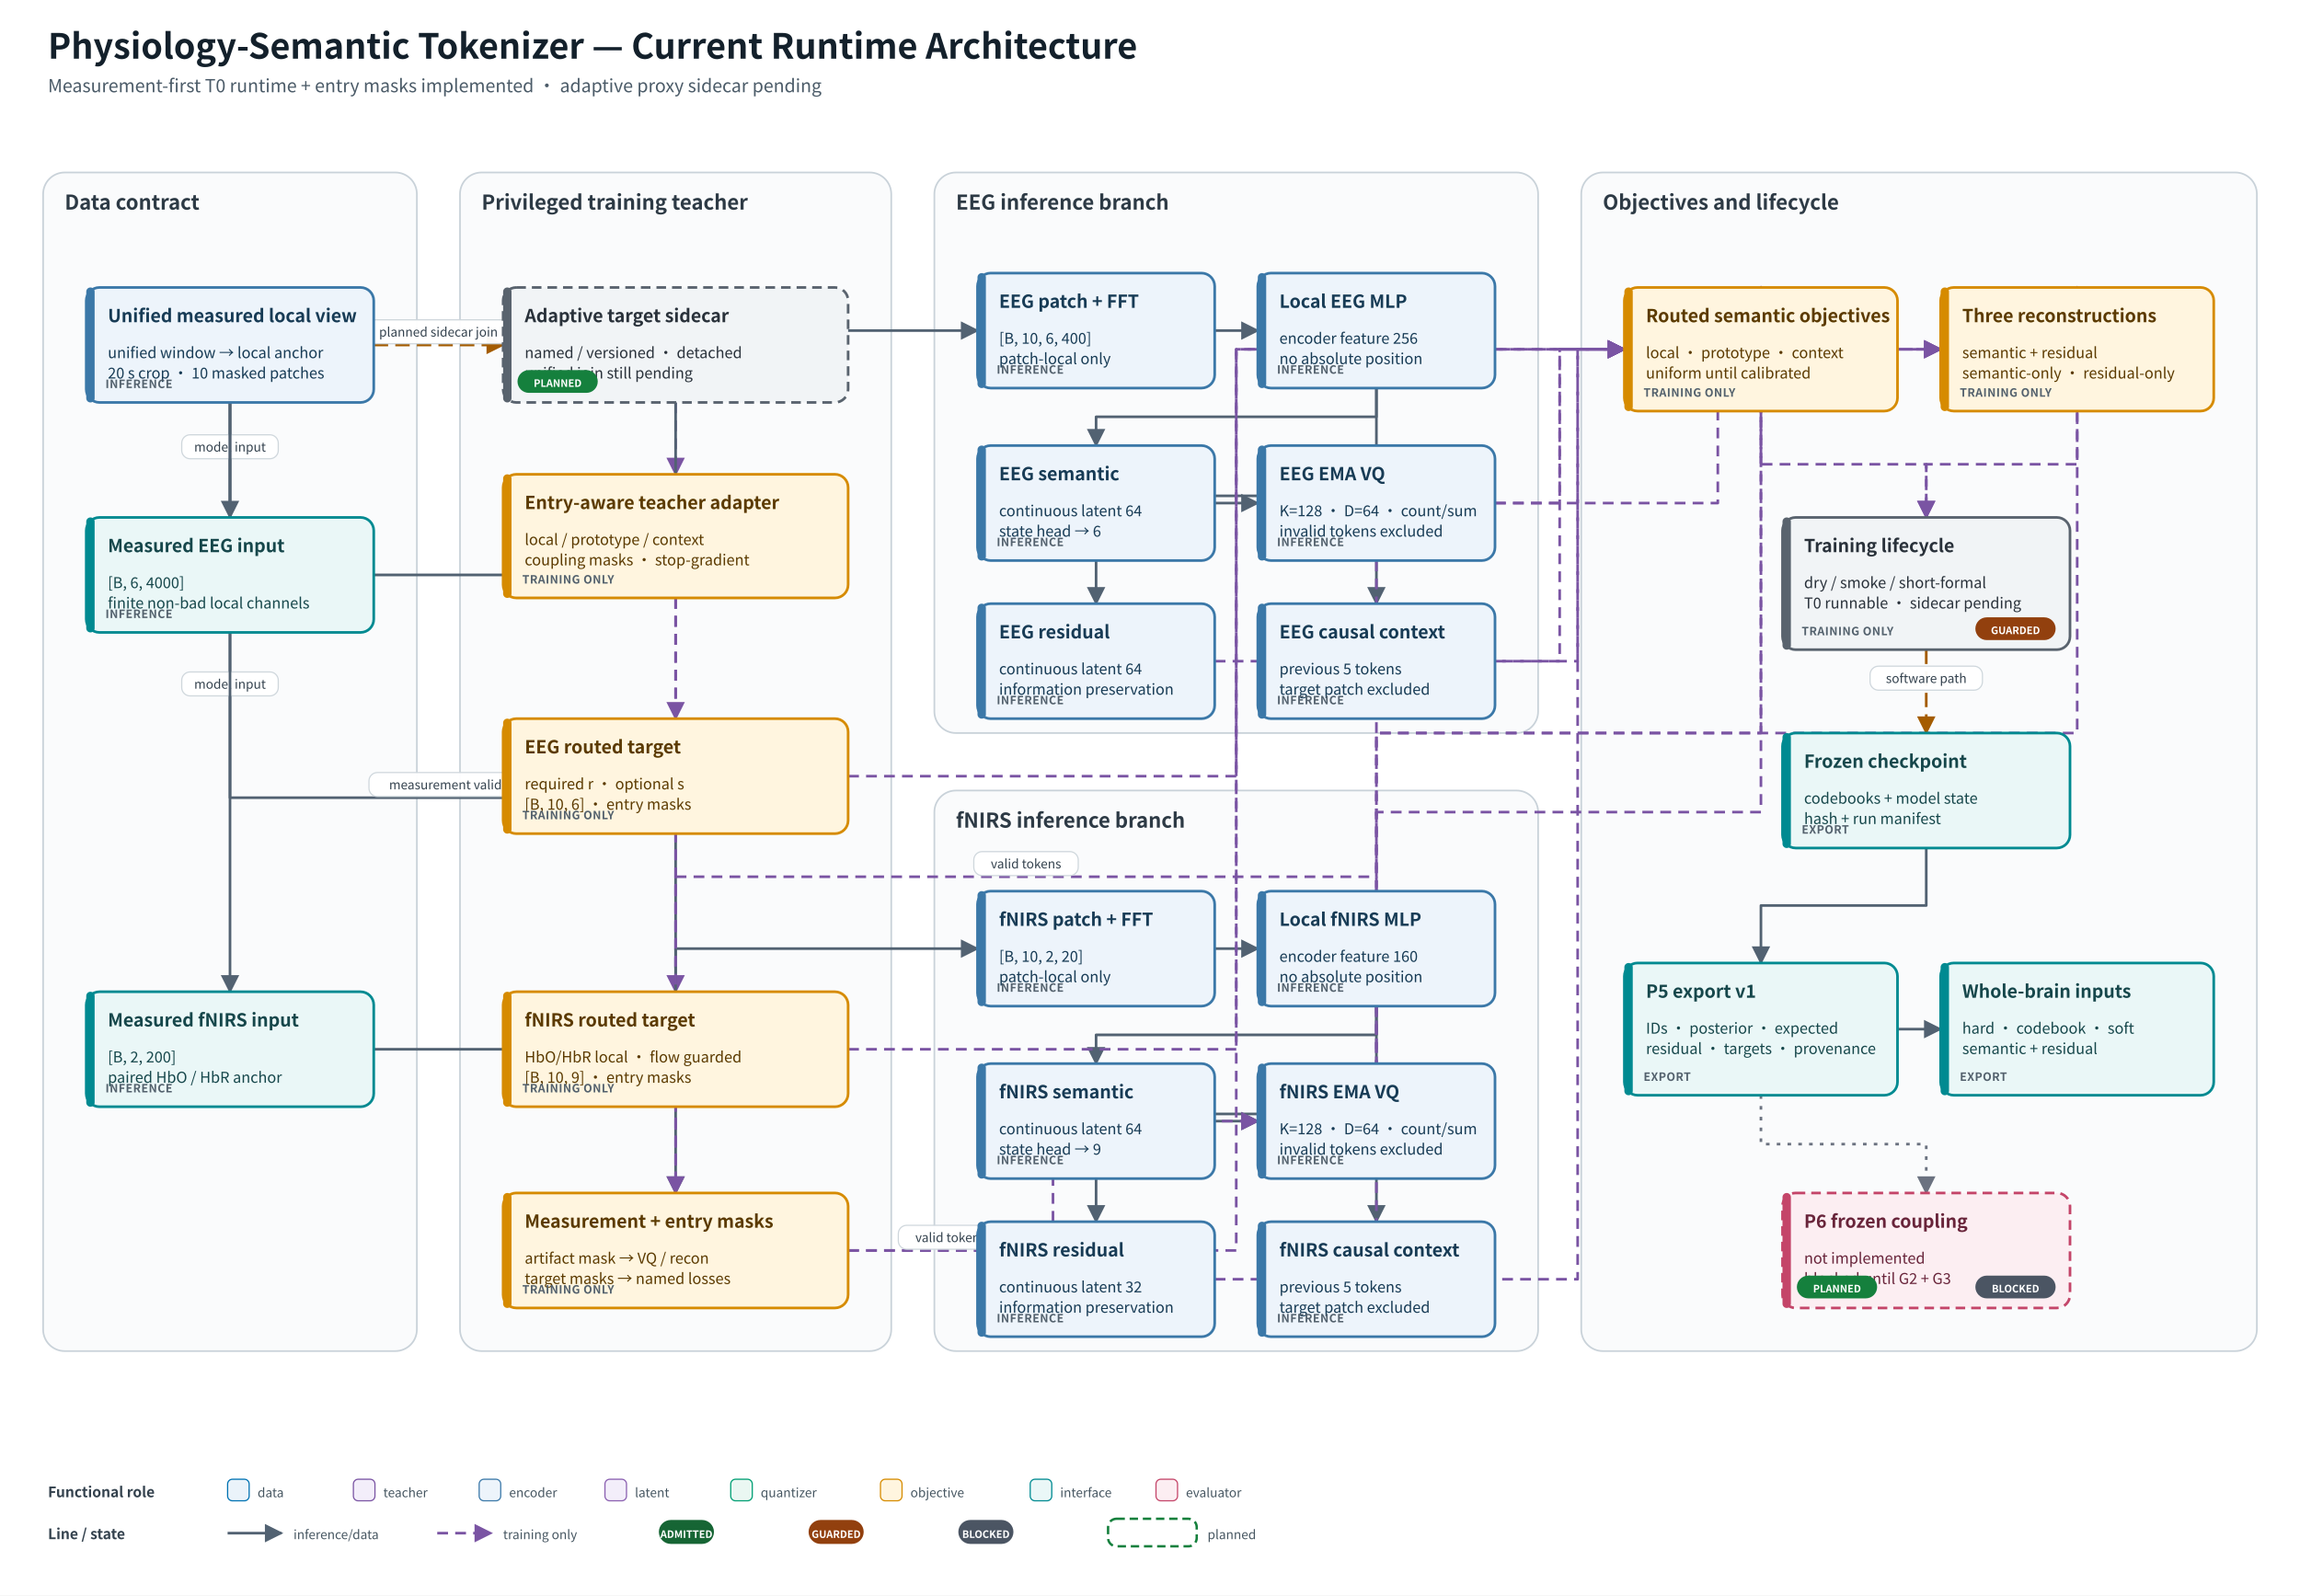
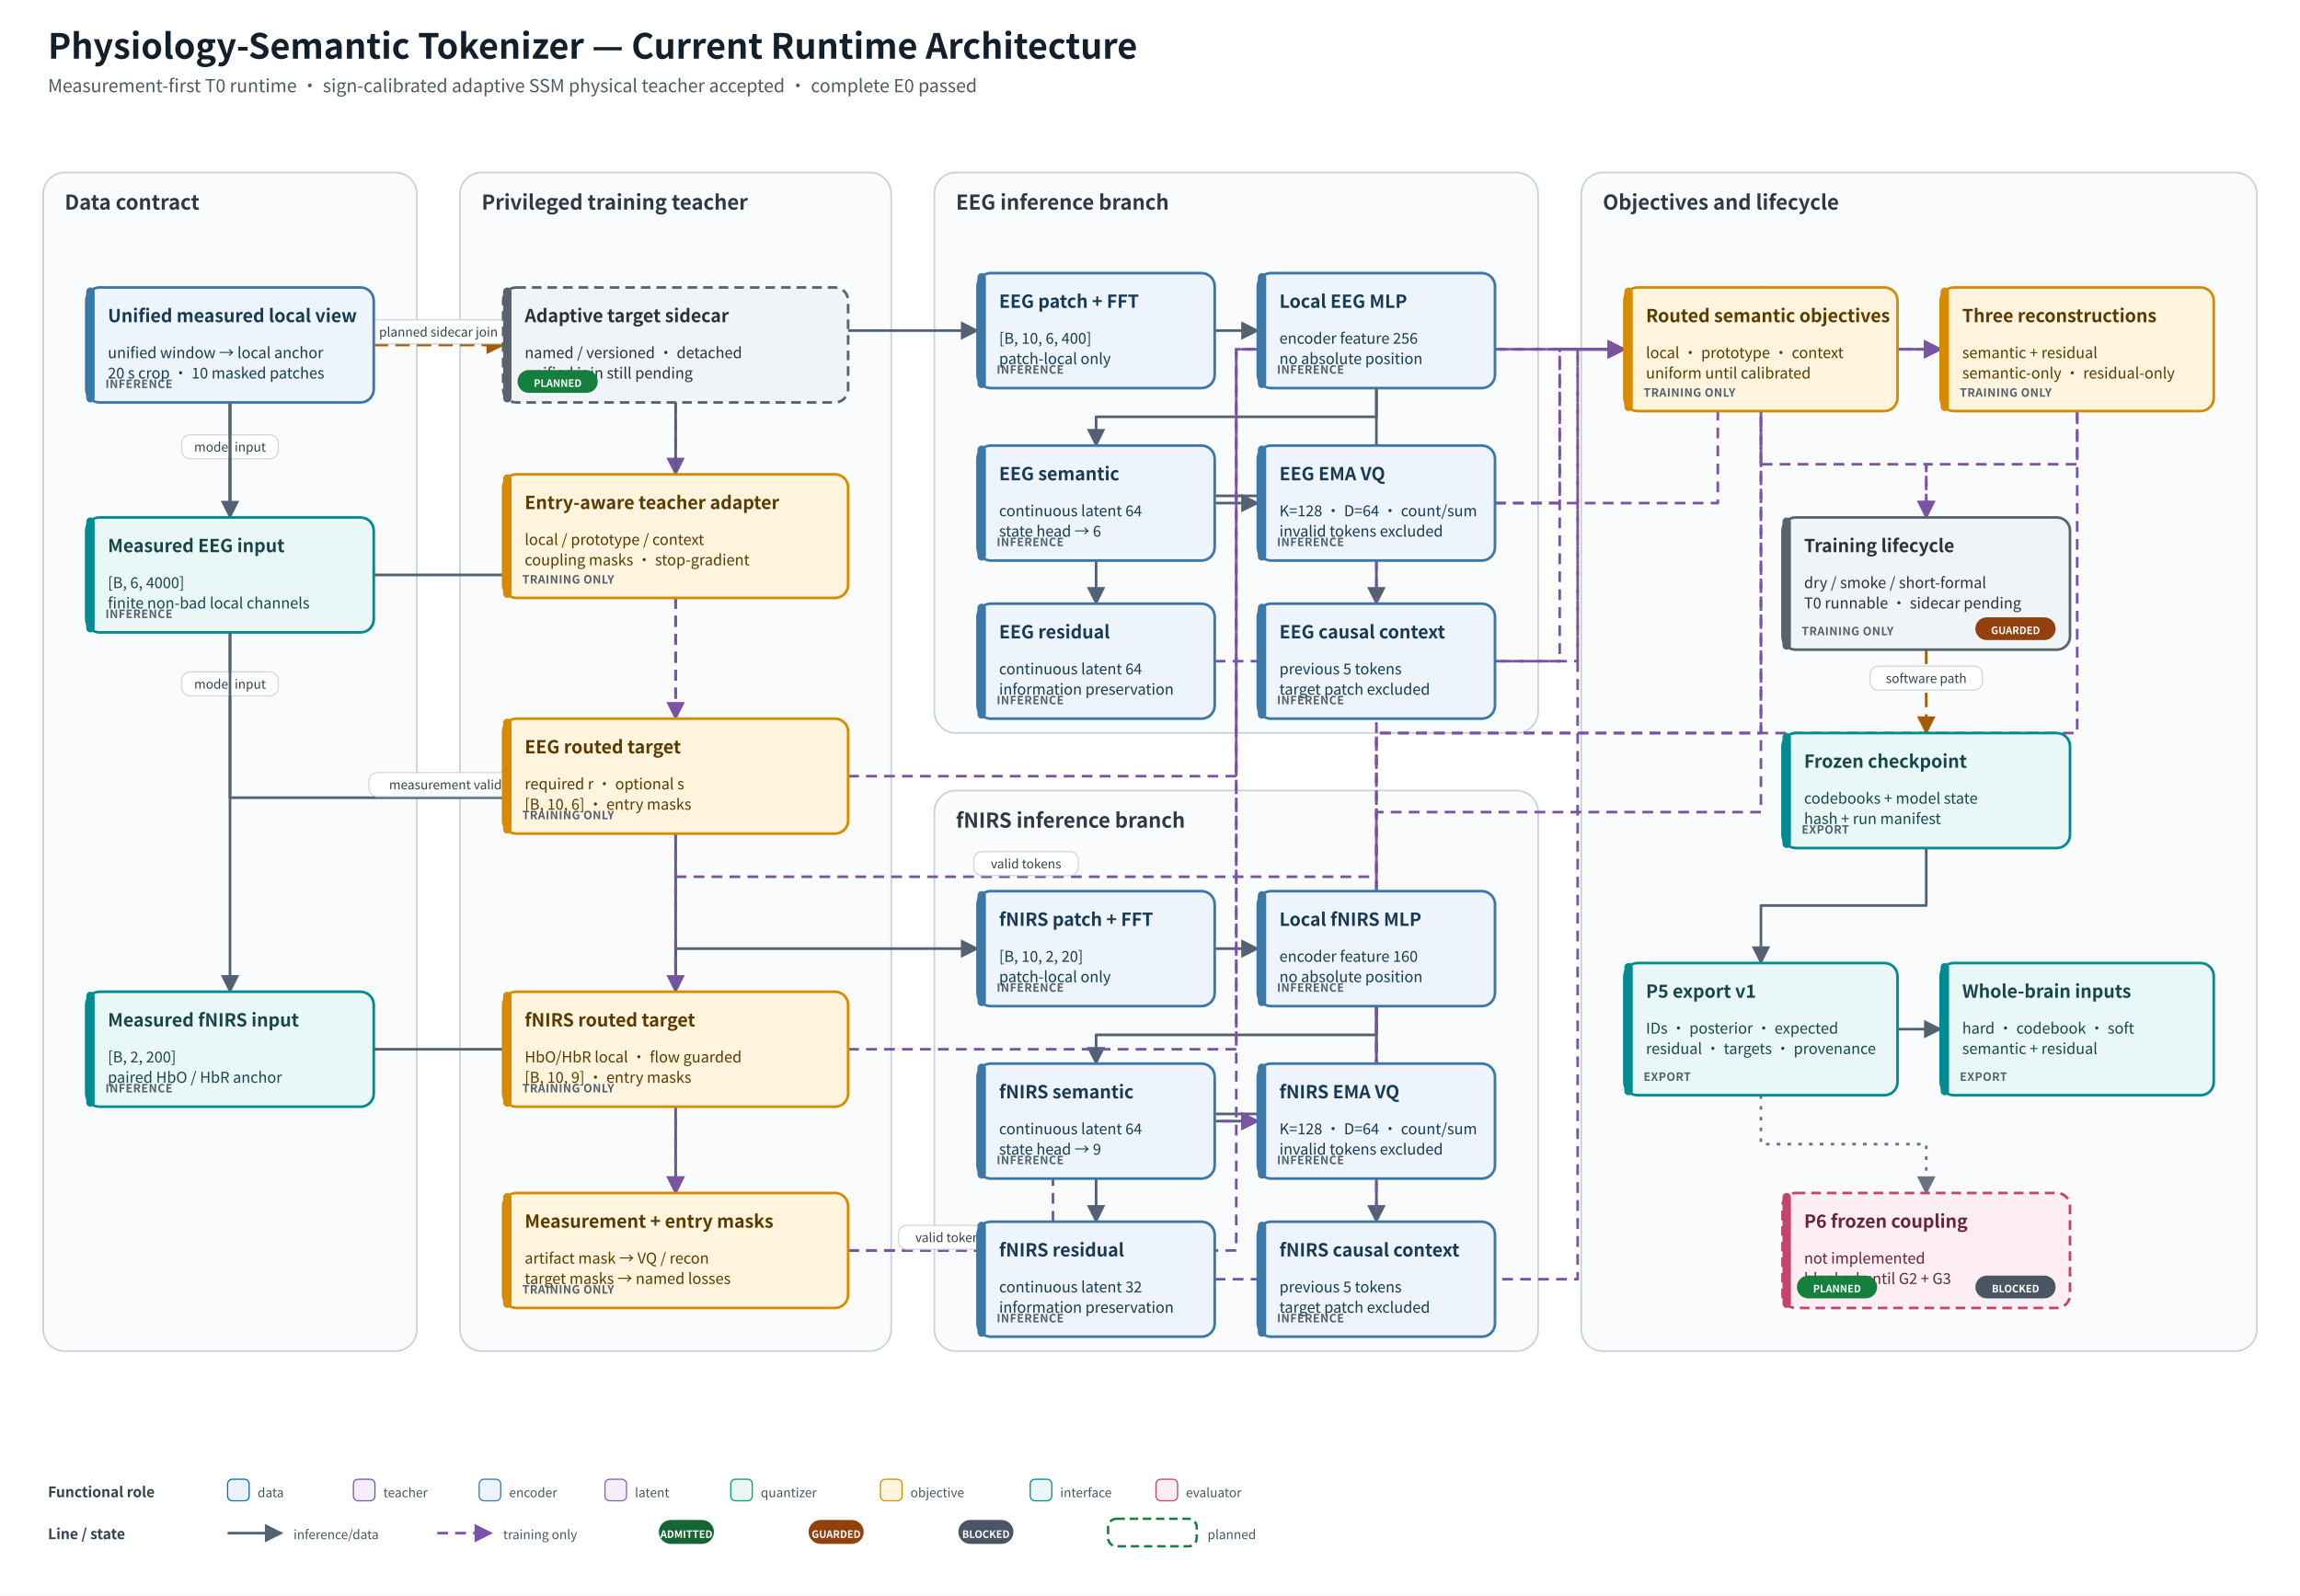
<svg xmlns="http://www.w3.org/2000/svg" width="1920" height="1332" viewBox="0 0 1920 1332" role="img" aria-labelledby="svg-title svg-desc">
  <defs>
    <marker id="arrow-data" viewBox="0 0 10 10" refX="9" refY="5" markerWidth="7" markerHeight="7" orient="auto-start-reverse">
      <path d="M 0 0 L 10 5 L 0 10 z" fill="#526272" />
    </marker>
    <marker id="arrow-training" viewBox="0 0 10 10" refX="9" refY="5" markerWidth="7" markerHeight="7" orient="auto-start-reverse">
      <path d="M 0 0 L 10 5 L 0 10 z" fill="#7A54A3" />
    </marker>
    <marker id="arrow-gradient" viewBox="0 0 10 10" refX="9" refY="5" markerWidth="7" markerHeight="7" orient="auto-start-reverse">
      <path d="M 0 0 L 10 5 L 0 10 z" fill="#A45C00" />
    </marker>
    <marker id="arrow-control" viewBox="0 0 10 10" refX="9" refY="5" markerWidth="7" markerHeight="7" orient="auto-start-reverse">
      <path d="M 0 0 L 10 5 L 0 10 z" fill="#59636E" />
    </marker>
    <marker id="arrow-evaluation" viewBox="0 0 10 10" refX="9" refY="5" markerWidth="7" markerHeight="7" orient="auto-start-reverse">
      <path d="M 0 0 L 10 5 L 0 10 z" fill="#C44569" />
    </marker>
    <marker id="arrow-guarded" viewBox="0 0 10 10" refX="9" refY="5" markerWidth="7" markerHeight="7" orient="auto-start-reverse">
      <path d="M 0 0 L 10 5 L 0 10 z" fill="#A45C00" />
    </marker>
    <marker id="arrow-blocked" viewBox="0 0 10 10" refX="9" refY="5" markerWidth="7" markerHeight="7" orient="auto-start-reverse">
      <path d="M 0 0 L 10 5 L 0 10 z" fill="#6B7280" />
    </marker>
    <marker id="arrow-removed" viewBox="0 0 10 10" refX="9" refY="5" markerWidth="7" markerHeight="7" orient="auto-start-reverse">
      <path d="M 0 0 L 10 5 L 0 10 z" fill="#9F1239" />
    </marker>
  </defs>
  <style>
    text { font-family: "Noto Sans CJK SC", "Microsoft YaHei", "PingFang SC", Inter, ui-sans-serif, system-ui, sans-serif; }
    .page-title { font-size: 29px; font-weight: 750; fill: #13202B; }
    .page-subtitle { font-size: 15px; fill: #4B5B68; }
    .banner-box { fill: #FFF8E8; stroke: #D68B00; stroke-width: 1.4; }
    .banner-text { font-size: 13.5px; font-weight: 650; fill: #5B3A00; }
    .section-box { fill: #FAFBFC; stroke: #C9D2D9; stroke-width: 1.4; }
    .section-title { font-size: 17px; font-weight: 750; fill: #2D3A45; }
    .section-description { font-size: 12px; fill: #667784; }
    .node-title { font-size: 15px; font-weight: 750; }
    .node-detail { font-size: 12.5px; }
    .scope-label { font-size: 9.5px; font-weight: 750; fill: #53616D; letter-spacing: .35px; }
    .micro-badge { font-size: 8.5px; font-weight: 800; text-anchor: middle; fill: #FFFFFF; }
    .edge-label rect { fill: #FFFFFF; stroke: #CDD5DB; stroke-width: 1; opacity: .96; }
    .edge-label text { font-size: 10.5px; text-anchor: middle; fill: #34424E; }
    .change-badge { font-size: 10px; font-weight: 850; text-anchor: middle; fill: #FFFFFF; }
    .legend-title { font-size: 12px; font-weight: 750; fill: #34424E; }
    .legend-label { font-size: 10.5px; fill: #465661; }
    .callout-panel { fill: #F8FAFC; stroke: #BFCAD2; stroke-width: 1.4; }
    .callout-title { font-size: 17px; font-weight: 750; fill: #2D3A45; }
    .callout-object { font-size: 12px; font-weight: 750; fill: #2D3A45; }
    .callout-note { font-size: 11.5px; fill: #53616D; }
  </style>
  <rect width="100%" height="100%" fill="#FFFFFF" />
  <text x="40" y="49" class="page-title">Physiology-Semantic Tokenizer — Current Runtime Architecture</text>
-   <text x="40" y="77" class="page-subtitle">Measurement-first T0 runtime + entry masks implemented · adaptive proxy sidecar pending</text>
+   <text x="40" y="77" class="page-subtitle">Measurement-first T0 runtime · sign-calibrated adaptive SSM physical teacher accepted · complete E0 passed</text>
  <g id="section-data">
    <rect x="36.0" y="144.0" width="312.0" height="984.0" rx="18" class="section-box" />
    <text x="54.0" y="175.0" class="section-title">Data contract</text>
  </g>
  <g id="section-teacher">
    <rect x="384.0" y="144.0" width="360.0" height="984.0" rx="18" class="section-box" />
    <text x="402.0" y="175.0" class="section-title">Privileged training teacher</text>
  </g>
  <g id="section-eeg">
    <rect x="780.0" y="144.0" width="504.0" height="468.0" rx="18" class="section-box" />
    <text x="798.0" y="175.0" class="section-title">EEG inference branch</text>
  </g>
  <g id="section-fnirs">
    <rect x="780.0" y="660.0" width="504.0" height="468.0" rx="18" class="section-box" />
    <text x="798.0" y="691.0" class="section-title">fNIRS inference branch</text>
  </g>
  <g id="section-training">
    <rect x="1320.0" y="144.0" width="564.0" height="984.0" rx="18" class="section-box" />
    <text x="1338.0" y="175.0" class="section-title">Objectives and lifecycle</text>
  </g>
  <g id="edges">
    <g id="edge-loader--eeg_input" class="edge edge-data" data-edge-style="data" role="group" aria-labelledby="edge-loader--eeg_input-title edge-loader--eeg_input-desc">
      <path d="M 192.0 336.0 L 192.0 432.0" fill="none" stroke="#526272" stroke-width="2.2" stroke-linejoin="round" marker-end="url(#arrow-data)" />
      <g class="edge-label" transform="translate(192.0,376.0)">
        <rect x="-40.3" y="-13" width="80.6" height="20" rx="7" />
        <text x="0" y="1">model input</text>
      </g>
    </g>
    <g id="edge-loader--fnirs_input" class="edge edge-data" data-edge-style="data" role="group" aria-labelledby="edge-loader--fnirs_input-title edge-loader--fnirs_input-desc">
      <path d="M 192.0 336.0 L 192.0 828.0" fill="none" stroke="#526272" stroke-width="2.2" stroke-linejoin="round" marker-end="url(#arrow-data)" />
      <g class="edge-label" transform="translate(192.0,574.0)">
        <rect x="-40.3" y="-13" width="80.6" height="20" rx="7" />
        <text x="0" y="1">model input</text>
      </g>
    </g>
    <g id="edge-loader--cache_teacher" class="edge edge-guarded" data-edge-style="guarded" role="group" aria-labelledby="edge-loader--cache_teacher-title edge-loader--cache_teacher-desc">
      <path d="M 312.0 288.0 L 420.0 288.0" fill="none" stroke="#A45C00" stroke-width="2.2" stroke-linejoin="round" marker-end="url(#arrow-guarded)" stroke-dasharray="12 6" />
      <g class="edge-label" transform="translate(366.0,280.0)">
        <rect x="-70.0" y="-13" width="140.0" height="20" rx="7" />
        <text x="0" y="1">planned sidecar join</text>
      </g>
    </g>
    <g id="edge-loader--valid_mask" class="edge edge-data" data-edge-style="data" role="group" aria-labelledby="edge-loader--valid_mask-title edge-loader--valid_mask-desc">
      <path d="M 192.0 336.0 L 192.0 666.0 L 564.0 666.0 L 564.0 996.0" fill="none" stroke="#526272" stroke-width="2.2" stroke-linejoin="round" marker-end="url(#arrow-data)" />
      <g class="edge-label" transform="translate(378.0,658.0)">
        <rect x="-70.0" y="-13" width="140.0" height="20" rx="7" />
        <text x="0" y="1">measurement validity</text>
      </g>
    </g>
    <g id="edge-cache_teacher--teacher_adapter" class="edge edge-training" data-edge-style="training" role="group" aria-labelledby="edge-cache_teacher--teacher_adapter-title edge-cache_teacher--teacher_adapter-desc">
      <path d="M 564.0 336.0 L 564.0 396.0" fill="none" stroke="#7A54A3" stroke-width="2.2" stroke-linejoin="round" marker-end="url(#arrow-training)" stroke-dasharray="9 6" />
    </g>
    <g id="edge-teacher_adapter--eeg_target" class="edge edge-training" data-edge-style="training" role="group" aria-labelledby="edge-teacher_adapter--eeg_target-title edge-teacher_adapter--eeg_target-desc">
      <path d="M 564.0 499.2 L 564.0 600.0" fill="none" stroke="#7A54A3" stroke-width="2.2" stroke-linejoin="round" marker-end="url(#arrow-training)" stroke-dasharray="9 6" />
    </g>
    <g id="edge-teacher_adapter--fnirs_target" class="edge edge-training" data-edge-style="training" role="group" aria-labelledby="edge-teacher_adapter--fnirs_target-title edge-teacher_adapter--fnirs_target-desc">
      <path d="M 564.0 499.2 L 564.0 828.0" fill="none" stroke="#7A54A3" stroke-width="2.2" stroke-linejoin="round" marker-end="url(#arrow-training)" stroke-dasharray="9 6" />
    </g>
    <g id="edge-teacher_adapter--valid_mask" class="edge edge-training" data-edge-style="training" role="group" aria-labelledby="edge-teacher_adapter--valid_mask-title edge-teacher_adapter--valid_mask-desc">
      <path d="M 564.0 499.2 L 564.0 996.0" fill="none" stroke="#7A54A3" stroke-width="2.2" stroke-linejoin="round" marker-end="url(#arrow-training)" stroke-dasharray="9 6" />
    </g>
    <g id="edge-eeg_input--eeg_patch" class="edge edge-data" data-edge-style="data" role="group" aria-labelledby="edge-eeg_input--eeg_patch-title edge-eeg_input--eeg_patch-desc">
      <path d="M 312.0 480.0 L 564.0 480.0 L 564.0 276.0 L 816.0 276.0" fill="none" stroke="#526272" stroke-width="2.2" stroke-linejoin="round" marker-end="url(#arrow-data)" />
    </g>
    <g id="edge-eeg_patch--eeg_encoder" class="edge edge-data" data-edge-style="data" role="group" aria-labelledby="edge-eeg_patch--eeg_encoder-title edge-eeg_patch--eeg_encoder-desc">
      <path d="M 1014.0 276.0 L 1050.0 276.0" fill="none" stroke="#526272" stroke-width="2.2" stroke-linejoin="round" marker-end="url(#arrow-data)" />
    </g>
    <g id="edge-eeg_encoder--eeg_semantic" class="edge edge-data" data-edge-style="data" role="group" aria-labelledby="edge-eeg_encoder--eeg_semantic-title edge-eeg_encoder--eeg_semantic-desc">
      <path d="M 1149.0 324.0 L 1149.0 348.0 L 915.0 348.0 L 915.0 372.0" fill="none" stroke="#526272" stroke-width="2.2" stroke-linejoin="round" marker-end="url(#arrow-data)" />
    </g>
    <g id="edge-eeg_encoder--eeg_residual" class="edge edge-data" data-edge-style="data" role="group" aria-labelledby="edge-eeg_encoder--eeg_residual-title edge-eeg_encoder--eeg_residual-desc">
      <path d="M 1149.0 324.0 L 1149.0 414.0 L 915.0 414.0 L 915.0 504.0" fill="none" stroke="#526272" stroke-width="2.2" stroke-linejoin="round" marker-end="url(#arrow-data)" />
    </g>
    <g id="edge-eeg_semantic--eeg_quantizer" class="edge edge-data" data-edge-style="data" role="group" aria-labelledby="edge-eeg_semantic--eeg_quantizer-title edge-eeg_semantic--eeg_quantizer-desc">
      <path d="M 1014.0 420.0 L 1050.0 420.0" fill="none" stroke="#526272" stroke-width="2.2" stroke-linejoin="round" marker-end="url(#arrow-data)" />
    </g>
    <g id="edge-eeg_quantizer--eeg_context" class="edge edge-data" data-edge-style="data" role="group" aria-labelledby="edge-eeg_quantizer--eeg_context-title edge-eeg_quantizer--eeg_context-desc">
      <path d="M 1149.0 468.0 L 1149.0 504.0" fill="none" stroke="#526272" stroke-width="2.2" stroke-linejoin="round" marker-end="url(#arrow-data)" />
    </g>
    <g id="edge-fnirs_input--fnirs_patch" class="edge edge-data" data-edge-style="data" role="group" aria-labelledby="edge-fnirs_input--fnirs_patch-title edge-fnirs_input--fnirs_patch-desc">
      <path d="M 312.0 876.0 L 564.0 876.0 L 564.0 792.0 L 816.0 792.0" fill="none" stroke="#526272" stroke-width="2.2" stroke-linejoin="round" marker-end="url(#arrow-data)" />
    </g>
    <g id="edge-fnirs_patch--fnirs_encoder" class="edge edge-data" data-edge-style="data" role="group" aria-labelledby="edge-fnirs_patch--fnirs_encoder-title edge-fnirs_patch--fnirs_encoder-desc">
      <path d="M 1014.0 792.0 L 1050.0 792.0" fill="none" stroke="#526272" stroke-width="2.2" stroke-linejoin="round" marker-end="url(#arrow-data)" />
    </g>
    <g id="edge-fnirs_encoder--fnirs_semantic" class="edge edge-data" data-edge-style="data" role="group" aria-labelledby="edge-fnirs_encoder--fnirs_semantic-title edge-fnirs_encoder--fnirs_semantic-desc">
      <path d="M 1149.0 840.0 L 1149.0 864.0 L 915.0 864.0 L 915.0 888.0" fill="none" stroke="#526272" stroke-width="2.2" stroke-linejoin="round" marker-end="url(#arrow-data)" />
    </g>
    <g id="edge-fnirs_encoder--fnirs_residual" class="edge edge-data" data-edge-style="data" role="group" aria-labelledby="edge-fnirs_encoder--fnirs_residual-title edge-fnirs_encoder--fnirs_residual-desc">
      <path d="M 1149.0 840.0 L 1149.0 930.0 L 915.0 930.0 L 915.0 1020.0" fill="none" stroke="#526272" stroke-width="2.2" stroke-linejoin="round" marker-end="url(#arrow-data)" />
    </g>
    <g id="edge-fnirs_semantic--fnirs_quantizer" class="edge edge-data" data-edge-style="data" role="group" aria-labelledby="edge-fnirs_semantic--fnirs_quantizer-title edge-fnirs_semantic--fnirs_quantizer-desc">
      <path d="M 1014.0 936.0 L 1050.0 936.0" fill="none" stroke="#526272" stroke-width="2.2" stroke-linejoin="round" marker-end="url(#arrow-data)" />
    </g>
    <g id="edge-fnirs_quantizer--fnirs_context" class="edge edge-data" data-edge-style="data" role="group" aria-labelledby="edge-fnirs_quantizer--fnirs_context-title edge-fnirs_quantizer--fnirs_context-desc">
      <path d="M 1149.0 984.0 L 1149.0 1020.0" fill="none" stroke="#526272" stroke-width="2.2" stroke-linejoin="round" marker-end="url(#arrow-data)" />
    </g>
    <g id="edge-eeg_target--semantic_losses" class="edge edge-training" data-edge-style="training" role="group" aria-labelledby="edge-eeg_target--semantic_losses-title edge-eeg_target--semantic_losses-desc">
      <path d="M 708.0 648.0 L 1032.0 648.0 L 1032.0 291.6 L 1356.0 291.6" fill="none" stroke="#7A54A3" stroke-width="2.2" stroke-linejoin="round" marker-end="url(#arrow-training)" stroke-dasharray="9 6" />
    </g>
    <g id="edge-fnirs_target--semantic_losses" class="edge edge-training" data-edge-style="training" role="group" aria-labelledby="edge-fnirs_target--semantic_losses-title edge-fnirs_target--semantic_losses-desc">
      <path d="M 708.0 876.0 L 1032.0 876.0 L 1032.0 291.6 L 1356.0 291.6" fill="none" stroke="#7A54A3" stroke-width="2.2" stroke-linejoin="round" marker-end="url(#arrow-training)" stroke-dasharray="9 6" />
    </g>
    <g id="edge-valid_mask--semantic_losses" class="edge edge-training" data-edge-style="training" role="group" aria-labelledby="edge-valid_mask--semantic_losses-title edge-valid_mask--semantic_losses-desc">
      <path d="M 708.0 1044.0 L 1032.0 1044.0 L 1032.0 291.6 L 1356.0 291.6" fill="none" stroke="#7A54A3" stroke-width="2.2" stroke-linejoin="round" marker-end="url(#arrow-training)" stroke-dasharray="9 6" />
    </g>
    <g id="edge-valid_mask--eeg_quantizer" class="edge edge-training" data-edge-style="training" role="group" aria-labelledby="edge-valid_mask--eeg_quantizer-title edge-valid_mask--eeg_quantizer-desc">
      <path d="M 564.0 1092.0 L 564.0 732.0 L 1149.0 732.0 L 1149.0 372.0" fill="none" stroke="#7A54A3" stroke-width="2.2" stroke-linejoin="round" marker-end="url(#arrow-training)" stroke-dasharray="9 6" />
      <g class="edge-label" transform="translate(856.5,724.0)">
        <rect x="-43.6" y="-13" width="87.2" height="20" rx="7" />
        <text x="0" y="1">valid tokens</text>
      </g>
    </g>
    <g id="edge-valid_mask--fnirs_quantizer" class="edge edge-training" data-edge-style="training" role="group" aria-labelledby="edge-valid_mask--fnirs_quantizer-title edge-valid_mask--fnirs_quantizer-desc">
      <path d="M 708.0 1044.0 L 879.0 1044.0 L 879.0 936.0 L 1050.0 936.0" fill="none" stroke="#7A54A3" stroke-width="2.2" stroke-linejoin="round" marker-end="url(#arrow-training)" stroke-dasharray="9 6" />
      <g class="edge-label" transform="translate(793.5,1036.0)">
        <rect x="-43.6" y="-13" width="87.2" height="20" rx="7" />
        <text x="0" y="1">valid tokens</text>
      </g>
    </g>
    <g id="edge-eeg_quantizer--semantic_losses" class="edge edge-training" data-edge-style="training" role="group" aria-labelledby="edge-eeg_quantizer--semantic_losses-title edge-eeg_quantizer--semantic_losses-desc">
      <path d="M 1248.0 420.0 L 1302.0 420.0 L 1302.0 291.6 L 1356.0 291.6" fill="none" stroke="#7A54A3" stroke-width="2.2" stroke-linejoin="round" marker-end="url(#arrow-training)" stroke-dasharray="9 6" />
    </g>
    <g id="edge-fnirs_quantizer--semantic_losses" class="edge edge-training" data-edge-style="training" role="group" aria-labelledby="edge-fnirs_quantizer--semantic_losses-title edge-fnirs_quantizer--semantic_losses-desc">
      <path d="M 1149.0 984.0 L 1149.0 612.0 L 1470.0 612.0 L 1470.0 240.0" fill="none" stroke="#7A54A3" stroke-width="2.2" stroke-linejoin="round" marker-end="url(#arrow-training)" stroke-dasharray="9 6" />
    </g>
    <g id="edge-eeg_context--semantic_losses" class="edge edge-training" data-edge-style="training" role="group" aria-labelledby="edge-eeg_context--semantic_losses-title edge-eeg_context--semantic_losses-desc">
      <path d="M 1248.0 552.0 L 1302.0 552.0 L 1302.0 291.6 L 1356.0 291.6" fill="none" stroke="#7A54A3" stroke-width="2.2" stroke-linejoin="round" marker-end="url(#arrow-training)" stroke-dasharray="9 6" />
    </g>
    <g id="edge-fnirs_context--semantic_losses" class="edge edge-training" data-edge-style="training" role="group" aria-labelledby="edge-fnirs_context--semantic_losses-title edge-fnirs_context--semantic_losses-desc">
      <path d="M 1149.0 1116.0 L 1149.0 678.0 L 1470.0 678.0 L 1470.0 240.0" fill="none" stroke="#7A54A3" stroke-width="2.2" stroke-linejoin="round" marker-end="url(#arrow-training)" stroke-dasharray="9 6" />
    </g>
    <g id="edge-eeg_quantizer--reconstruction" class="edge edge-training" data-edge-style="training" role="group" aria-labelledby="edge-eeg_quantizer--reconstruction-title edge-eeg_quantizer--reconstruction-desc">
      <path d="M 1248.0 420.0 L 1434.0 420.0 L 1434.0 291.6 L 1620.0 291.6" fill="none" stroke="#7A54A3" stroke-width="2.2" stroke-linejoin="round" marker-end="url(#arrow-training)" stroke-dasharray="9 6" />
    </g>
    <g id="edge-eeg_residual--reconstruction" class="edge edge-training" data-edge-style="training" role="group" aria-labelledby="edge-eeg_residual--reconstruction-title edge-eeg_residual--reconstruction-desc">
      <path d="M 1014.0 552.0 L 1317.0 552.0 L 1317.0 291.6 L 1620.0 291.6" fill="none" stroke="#7A54A3" stroke-width="2.2" stroke-linejoin="round" marker-end="url(#arrow-training)" stroke-dasharray="9 6" />
    </g>
    <g id="edge-fnirs_quantizer--reconstruction" class="edge edge-training" data-edge-style="training" role="group" aria-labelledby="edge-fnirs_quantizer--reconstruction-title edge-fnirs_quantizer--reconstruction-desc">
      <path d="M 1149.0 984.0 L 1149.0 612.0 L 1734.0 612.0 L 1734.0 240.0" fill="none" stroke="#7A54A3" stroke-width="2.2" stroke-linejoin="round" marker-end="url(#arrow-training)" stroke-dasharray="9 6" />
    </g>
    <g id="edge-fnirs_residual--reconstruction" class="edge edge-training" data-edge-style="training" role="group" aria-labelledby="edge-fnirs_residual--reconstruction-title edge-fnirs_residual--reconstruction-desc">
      <path d="M 1014.0 1068.0 L 1317.0 1068.0 L 1317.0 291.6 L 1620.0 291.6" fill="none" stroke="#7A54A3" stroke-width="2.2" stroke-linejoin="round" marker-end="url(#arrow-training)" stroke-dasharray="9 6" />
    </g>
    <g id="edge-semantic_losses--trainer_gate" class="edge edge-training" data-edge-style="training" role="group" aria-labelledby="edge-semantic_losses--trainer_gate-title edge-semantic_losses--trainer_gate-desc">
      <path d="M 1470.0 343.2 L 1470.0 387.6 L 1608.0 387.6 L 1608.0 432.0" fill="none" stroke="#7A54A3" stroke-width="2.2" stroke-linejoin="round" marker-end="url(#arrow-training)" stroke-dasharray="9 6" />
    </g>
    <g id="edge-reconstruction--trainer_gate" class="edge edge-training" data-edge-style="training" role="group" aria-labelledby="edge-reconstruction--trainer_gate-title edge-reconstruction--trainer_gate-desc">
      <path d="M 1734.0 343.2 L 1734.0 387.6 L 1608.0 387.6 L 1608.0 432.0" fill="none" stroke="#7A54A3" stroke-width="2.2" stroke-linejoin="round" marker-end="url(#arrow-training)" stroke-dasharray="9 6" />
    </g>
    <g id="edge-trainer_gate--checkpoint" class="edge edge-guarded" data-edge-style="guarded" role="group" aria-labelledby="edge-trainer_gate--checkpoint-title edge-trainer_gate--checkpoint-desc">
      <path d="M 1608.0 542.4 L 1608.0 612.0" fill="none" stroke="#A45C00" stroke-width="2.2" stroke-linejoin="round" marker-end="url(#arrow-guarded)" stroke-dasharray="12 6" />
      <g class="edge-label" transform="translate(1608.0,569.2)">
        <rect x="-46.9" y="-13" width="93.8" height="20" rx="7" />
        <text x="0" y="1">software path</text>
      </g>
    </g>
    <g id="edge-checkpoint--export" class="edge edge-data" data-edge-style="data" role="group" aria-labelledby="edge-checkpoint--export-title edge-checkpoint--export-desc">
      <path d="M 1608.0 708.0 L 1608.0 756.0 L 1470.0 756.0 L 1470.0 804.0" fill="none" stroke="#526272" stroke-width="2.2" stroke-linejoin="round" marker-end="url(#arrow-data)" />
    </g>
    <g id="edge-export--consumers" class="edge edge-data" data-edge-style="data" role="group" aria-labelledby="edge-export--consumers-title edge-export--consumers-desc">
      <path d="M 1584.0 859.2 L 1620.0 859.2" fill="none" stroke="#526272" stroke-width="2.2" stroke-linejoin="round" marker-end="url(#arrow-data)" />
    </g>
    <g id="edge-export--p6_coupling" class="edge edge-blocked" data-edge-style="blocked" role="group" aria-labelledby="edge-export--p6_coupling-title edge-export--p6_coupling-desc">
      <path d="M 1470.0 914.4 L 1470.0 955.2 L 1608.0 955.2 L 1608.0 996.0" fill="none" stroke="#6B7280" stroke-width="2.2" stroke-linejoin="round" marker-end="url(#arrow-blocked)" stroke-dasharray="3 6" />
    </g>
  </g>
  <g id="nodes">
    <g id="node-loader" class="node role-encoder" data-role="encoder" data-scope="inference" data-implementation="implemented" data-evidence="n_a" data-status="implemented" opacity="1" role="group" aria-labelledby="node-loader-title node-loader-desc">
      <rect x="72.0" y="240.0" width="240.0" height="96.0" rx="11" fill="#EDF4FB" stroke="#3B78A8" stroke-width="2.2" />
      <rect x="72.0" y="240.0" width="7" height="96.0" rx="3.5" fill="#3B78A8" />
      <text x="90.0" y="269.0" class="node-title" fill="#173B55">Unified measured local view</text>
      <text x="90.0" y="282.0" class="node-detail" fill="#173B55">
        <tspan x="90.0" dy="17">unified window → local anchor</tspan>
        <tspan x="90.0" dy="17">20 s crop · 10 masked patches</tspan>
      </text>
      <text x="88.0" y="324.0" class="scope-label">INFERENCE</text>
    </g>
    <g id="node-eeg_input" class="node role-interface" data-role="interface" data-scope="inference" data-implementation="implemented" data-evidence="n_a" data-status="implemented" opacity="1" role="group" aria-labelledby="node-eeg_input-title node-eeg_input-desc">
      <rect x="72.0" y="432.0" width="240.0" height="96.0" rx="11" fill="#EAF7F7" stroke="#008A91" stroke-width="2.2" />
      <rect x="72.0" y="432.0" width="7" height="96.0" rx="3.5" fill="#008A91" />
      <text x="90.0" y="461.0" class="node-title" fill="#16474B">Measured EEG input</text>
      <text x="90.0" y="474.0" class="node-detail" fill="#16474B">
        <tspan x="90.0" dy="17">[B, 6, 4000]</tspan>
        <tspan x="90.0" dy="17">finite non-bad local channels</tspan>
      </text>
      <text x="88.0" y="516.0" class="scope-label">INFERENCE</text>
    </g>
    <g id="node-fnirs_input" class="node role-interface" data-role="interface" data-scope="inference" data-implementation="implemented" data-evidence="n_a" data-status="implemented" opacity="1" role="group" aria-labelledby="node-fnirs_input-title node-fnirs_input-desc">
      <rect x="72.0" y="828.0" width="240.0" height="96.0" rx="11" fill="#EAF7F7" stroke="#008A91" stroke-width="2.2" />
      <rect x="72.0" y="828.0" width="7" height="96.0" rx="3.5" fill="#008A91" />
      <text x="90.0" y="857.0" class="node-title" fill="#16474B">Measured fNIRS input</text>
      <text x="90.0" y="870.0" class="node-detail" fill="#16474B">
        <tspan x="90.0" dy="17">[B, 2, 200]</tspan>
        <tspan x="90.0" dy="17">paired HbO / HbR anchor</tspan>
      </text>
      <text x="88.0" y="912.0" class="scope-label">INFERENCE</text>
    </g>
    <g id="node-cache_teacher" class="node role-lifecycle" data-role="lifecycle" data-scope="training_only" data-implementation="planned" data-evidence="n_a" data-status="planned" opacity="1" role="group" aria-labelledby="node-cache_teacher-title node-cache_teacher-desc">
      <rect x="420.0" y="240.0" width="288.0" height="96.0" rx="11" fill="#F1F4F6" stroke="#59636E" stroke-width="2.2" stroke-dasharray="8 5" />
      <rect x="420.0" y="240.0" width="7" height="96.0" rx="3.5" fill="#59636E" />
      <text x="438.0" y="269.0" class="node-title" fill="#29313A">Adaptive target sidecar</text>
      <text x="438.0" y="282.0" class="node-detail" fill="#29313A">
        <tspan x="438.0" dy="17">named / versioned · detached</tspan>
        <tspan x="438.0" dy="17">unified join still pending</tspan>
      </text>
      <rect x="432.0" y="309.0" width="67.0" height="19" rx="9.5" fill="#15803D" />
      <text x="465.5" y="323.0" class="micro-badge">PLANNED</text>
    </g>
    <g id="node-teacher_adapter" class="node role-objective" data-role="objective" data-scope="training_only" data-implementation="implemented" data-evidence="n_a" data-status="implemented" opacity="1" role="group" aria-labelledby="node-teacher_adapter-title node-teacher_adapter-desc">
      <rect x="420.0" y="396.0" width="288.0" height="103.2" rx="11" fill="#FFF5DF" stroke="#D68B00" stroke-width="2.2" />
      <rect x="420.0" y="396.0" width="7" height="103.2" rx="3.5" fill="#D68B00" />
      <text x="438.0" y="425.0" class="node-title" fill="#5B3A00">Entry-aware teacher adapter</text>
      <text x="438.0" y="438.0" class="node-detail" fill="#5B3A00">
        <tspan x="438.0" dy="17">local / prototype / context</tspan>
        <tspan x="438.0" dy="17">coupling masks · stop-gradient</tspan>
      </text>
      <text x="436.0" y="487.2" class="scope-label">TRAINING ONLY</text>
    </g>
    <g id="node-eeg_target" class="node role-objective" data-role="objective" data-scope="training_only" data-implementation="implemented" data-evidence="n_a" data-status="implemented" opacity="1" role="group" aria-labelledby="node-eeg_target-title node-eeg_target-desc">
      <rect x="420.0" y="600.0" width="288.0" height="96.0" rx="11" fill="#FFF5DF" stroke="#D68B00" stroke-width="2.2" />
      <rect x="420.0" y="600.0" width="7" height="96.0" rx="3.5" fill="#D68B00" />
      <text x="438.0" y="629.0" class="node-title" fill="#5B3A00">EEG routed target</text>
      <text x="438.0" y="642.0" class="node-detail" fill="#5B3A00">
        <tspan x="438.0" dy="17">required r · optional s</tspan>
        <tspan x="438.0" dy="17">[B, 10, 6] · entry masks</tspan>
      </text>
      <text x="436.0" y="684.0" class="scope-label">TRAINING ONLY</text>
    </g>
    <g id="node-fnirs_target" class="node role-objective" data-role="objective" data-scope="training_only" data-implementation="implemented" data-evidence="n_a" data-status="implemented" opacity="1" role="group" aria-labelledby="node-fnirs_target-title node-fnirs_target-desc">
      <rect x="420.0" y="828.0" width="288.0" height="96.0" rx="11" fill="#FFF5DF" stroke="#D68B00" stroke-width="2.2" />
      <rect x="420.0" y="828.0" width="7" height="96.0" rx="3.5" fill="#D68B00" />
      <text x="438.0" y="857.0" class="node-title" fill="#5B3A00">fNIRS routed target</text>
      <text x="438.0" y="870.0" class="node-detail" fill="#5B3A00">
        <tspan x="438.0" dy="17">HbO/HbR local · flow guarded</tspan>
        <tspan x="438.0" dy="17">[B, 10, 9] · entry masks</tspan>
      </text>
      <text x="436.0" y="912.0" class="scope-label">TRAINING ONLY</text>
    </g>
    <g id="node-valid_mask" class="node role-objective" data-role="objective" data-scope="training_only" data-implementation="implemented" data-evidence="n_a" data-status="implemented" opacity="1" role="group" aria-labelledby="node-valid_mask-title node-valid_mask-desc">
      <rect x="420.0" y="996.0" width="288.0" height="96.0" rx="11" fill="#FFF5DF" stroke="#D68B00" stroke-width="2.2" />
      <rect x="420.0" y="996.0" width="7" height="96.0" rx="3.5" fill="#D68B00" />
      <text x="438.0" y="1025.0" class="node-title" fill="#5B3A00">Measurement + entry masks</text>
      <text x="438.0" y="1038.0" class="node-detail" fill="#5B3A00">
        <tspan x="438.0" dy="17">artifact mask → VQ / recon</tspan>
        <tspan x="438.0" dy="17">target masks → named losses</tspan>
      </text>
      <text x="436.0" y="1080.0" class="scope-label">TRAINING ONLY</text>
    </g>
    <g id="node-eeg_patch" class="node role-encoder" data-role="encoder" data-scope="inference" data-implementation="implemented" data-evidence="n_a" data-status="implemented" opacity="1" role="group" aria-labelledby="node-eeg_patch-title node-eeg_patch-desc">
      <rect x="816.0" y="228.0" width="198.0" height="96.0" rx="11" fill="#EDF4FB" stroke="#3B78A8" stroke-width="2.2" />
      <rect x="816.0" y="228.0" width="7" height="96.0" rx="3.5" fill="#3B78A8" />
      <text x="834.0" y="257.0" class="node-title" fill="#173B55">EEG patch + FFT</text>
      <text x="834.0" y="270.0" class="node-detail" fill="#173B55">
        <tspan x="834.0" dy="17">[B, 10, 6, 400]</tspan>
        <tspan x="834.0" dy="17">patch-local only</tspan>
      </text>
      <text x="832.0" y="312.0" class="scope-label">INFERENCE</text>
    </g>
    <g id="node-eeg_encoder" class="node role-encoder" data-role="encoder" data-scope="inference" data-implementation="implemented" data-evidence="n_a" data-status="implemented" opacity="1" role="group" aria-labelledby="node-eeg_encoder-title node-eeg_encoder-desc">
      <rect x="1050.0" y="228.0" width="198.0" height="96.0" rx="11" fill="#EDF4FB" stroke="#3B78A8" stroke-width="2.2" />
      <rect x="1050.0" y="228.0" width="7" height="96.0" rx="3.5" fill="#3B78A8" />
      <text x="1068.0" y="257.0" class="node-title" fill="#173B55">Local EEG MLP</text>
      <text x="1068.0" y="270.0" class="node-detail" fill="#173B55">
        <tspan x="1068.0" dy="17">encoder feature 256</tspan>
        <tspan x="1068.0" dy="17">no absolute position</tspan>
      </text>
      <text x="1066.0" y="312.0" class="scope-label">INFERENCE</text>
    </g>
    <g id="node-eeg_semantic" class="node role-encoder" data-role="encoder" data-scope="inference" data-implementation="implemented" data-evidence="n_a" data-status="implemented" opacity="1" role="group" aria-labelledby="node-eeg_semantic-title node-eeg_semantic-desc">
      <rect x="816.0" y="372.0" width="198.0" height="96.0" rx="11" fill="#EDF4FB" stroke="#3B78A8" stroke-width="2.2" />
      <rect x="816.0" y="372.0" width="7" height="96.0" rx="3.5" fill="#3B78A8" />
      <text x="834.0" y="401.0" class="node-title" fill="#173B55">EEG semantic</text>
      <text x="834.0" y="414.0" class="node-detail" fill="#173B55">
        <tspan x="834.0" dy="17">continuous latent 64</tspan>
        <tspan x="834.0" dy="17">state head → 6</tspan>
      </text>
      <text x="832.0" y="456.0" class="scope-label">INFERENCE</text>
    </g>
    <g id="node-eeg_quantizer" class="node role-encoder" data-role="encoder" data-scope="inference" data-implementation="implemented" data-evidence="n_a" data-status="implemented" opacity="1" role="group" aria-labelledby="node-eeg_quantizer-title node-eeg_quantizer-desc">
      <rect x="1050.0" y="372.0" width="198.0" height="96.0" rx="11" fill="#EDF4FB" stroke="#3B78A8" stroke-width="2.2" />
      <rect x="1050.0" y="372.0" width="7" height="96.0" rx="3.5" fill="#3B78A8" />
      <text x="1068.0" y="401.0" class="node-title" fill="#173B55">EEG EMA VQ</text>
      <text x="1068.0" y="414.0" class="node-detail" fill="#173B55">
        <tspan x="1068.0" dy="17">K=128 · D=64 · count/sum</tspan>
        <tspan x="1068.0" dy="17">invalid tokens excluded</tspan>
      </text>
      <text x="1066.0" y="456.0" class="scope-label">INFERENCE</text>
    </g>
    <g id="node-eeg_residual" class="node role-encoder" data-role="encoder" data-scope="inference" data-implementation="implemented" data-evidence="n_a" data-status="implemented" opacity="1" role="group" aria-labelledby="node-eeg_residual-title node-eeg_residual-desc">
      <rect x="816.0" y="504.0" width="198.0" height="96.0" rx="11" fill="#EDF4FB" stroke="#3B78A8" stroke-width="2.2" />
      <rect x="816.0" y="504.0" width="7" height="96.0" rx="3.5" fill="#3B78A8" />
      <text x="834.0" y="533.0" class="node-title" fill="#173B55">EEG residual</text>
      <text x="834.0" y="546.0" class="node-detail" fill="#173B55">
        <tspan x="834.0" dy="17">continuous latent 64</tspan>
        <tspan x="834.0" dy="17">information preservation</tspan>
      </text>
      <text x="832.0" y="588.0" class="scope-label">INFERENCE</text>
    </g>
    <g id="node-eeg_context" class="node role-encoder" data-role="encoder" data-scope="inference" data-implementation="implemented" data-evidence="n_a" data-status="implemented" opacity="1" role="group" aria-labelledby="node-eeg_context-title node-eeg_context-desc">
      <rect x="1050.0" y="504.0" width="198.0" height="96.0" rx="11" fill="#EDF4FB" stroke="#3B78A8" stroke-width="2.2" />
      <rect x="1050.0" y="504.0" width="7" height="96.0" rx="3.5" fill="#3B78A8" />
      <text x="1068.0" y="533.0" class="node-title" fill="#173B55">EEG causal context</text>
      <text x="1068.0" y="546.0" class="node-detail" fill="#173B55">
        <tspan x="1068.0" dy="17">previous 5 tokens</tspan>
        <tspan x="1068.0" dy="17">target patch excluded</tspan>
      </text>
      <text x="1066.0" y="588.0" class="scope-label">INFERENCE</text>
    </g>
    <g id="node-fnirs_patch" class="node role-encoder" data-role="encoder" data-scope="inference" data-implementation="implemented" data-evidence="n_a" data-status="implemented" opacity="1" role="group" aria-labelledby="node-fnirs_patch-title node-fnirs_patch-desc">
      <rect x="816.0" y="744.0" width="198.0" height="96.0" rx="11" fill="#EDF4FB" stroke="#3B78A8" stroke-width="2.2" />
      <rect x="816.0" y="744.0" width="7" height="96.0" rx="3.5" fill="#3B78A8" />
      <text x="834.0" y="773.0" class="node-title" fill="#173B55">fNIRS patch + FFT</text>
      <text x="834.0" y="786.0" class="node-detail" fill="#173B55">
        <tspan x="834.0" dy="17">[B, 10, 2, 20]</tspan>
        <tspan x="834.0" dy="17">patch-local only</tspan>
      </text>
      <text x="832.0" y="828.0" class="scope-label">INFERENCE</text>
    </g>
    <g id="node-fnirs_encoder" class="node role-encoder" data-role="encoder" data-scope="inference" data-implementation="implemented" data-evidence="n_a" data-status="implemented" opacity="1" role="group" aria-labelledby="node-fnirs_encoder-title node-fnirs_encoder-desc">
      <rect x="1050.0" y="744.0" width="198.0" height="96.0" rx="11" fill="#EDF4FB" stroke="#3B78A8" stroke-width="2.2" />
      <rect x="1050.0" y="744.0" width="7" height="96.0" rx="3.5" fill="#3B78A8" />
      <text x="1068.0" y="773.0" class="node-title" fill="#173B55">Local fNIRS MLP</text>
      <text x="1068.0" y="786.0" class="node-detail" fill="#173B55">
        <tspan x="1068.0" dy="17">encoder feature 160</tspan>
        <tspan x="1068.0" dy="17">no absolute position</tspan>
      </text>
      <text x="1066.0" y="828.0" class="scope-label">INFERENCE</text>
    </g>
    <g id="node-fnirs_semantic" class="node role-encoder" data-role="encoder" data-scope="inference" data-implementation="implemented" data-evidence="n_a" data-status="implemented" opacity="1" role="group" aria-labelledby="node-fnirs_semantic-title node-fnirs_semantic-desc">
      <rect x="816.0" y="888.0" width="198.0" height="96.0" rx="11" fill="#EDF4FB" stroke="#3B78A8" stroke-width="2.2" />
      <rect x="816.0" y="888.0" width="7" height="96.0" rx="3.5" fill="#3B78A8" />
      <text x="834.0" y="917.0" class="node-title" fill="#173B55">fNIRS semantic</text>
      <text x="834.0" y="930.0" class="node-detail" fill="#173B55">
        <tspan x="834.0" dy="17">continuous latent 64</tspan>
        <tspan x="834.0" dy="17">state head → 9</tspan>
      </text>
      <text x="832.0" y="972.0" class="scope-label">INFERENCE</text>
    </g>
    <g id="node-fnirs_quantizer" class="node role-encoder" data-role="encoder" data-scope="inference" data-implementation="implemented" data-evidence="n_a" data-status="implemented" opacity="1" role="group" aria-labelledby="node-fnirs_quantizer-title node-fnirs_quantizer-desc">
      <rect x="1050.0" y="888.0" width="198.0" height="96.0" rx="11" fill="#EDF4FB" stroke="#3B78A8" stroke-width="2.2" />
      <rect x="1050.0" y="888.0" width="7" height="96.0" rx="3.5" fill="#3B78A8" />
      <text x="1068.0" y="917.0" class="node-title" fill="#173B55">fNIRS EMA VQ</text>
      <text x="1068.0" y="930.0" class="node-detail" fill="#173B55">
        <tspan x="1068.0" dy="17">K=128 · D=64 · count/sum</tspan>
        <tspan x="1068.0" dy="17">invalid tokens excluded</tspan>
      </text>
      <text x="1066.0" y="972.0" class="scope-label">INFERENCE</text>
    </g>
    <g id="node-fnirs_residual" class="node role-encoder" data-role="encoder" data-scope="inference" data-implementation="implemented" data-evidence="n_a" data-status="implemented" opacity="1" role="group" aria-labelledby="node-fnirs_residual-title node-fnirs_residual-desc">
      <rect x="816.0" y="1020.0" width="198.0" height="96.0" rx="11" fill="#EDF4FB" stroke="#3B78A8" stroke-width="2.2" />
      <rect x="816.0" y="1020.0" width="7" height="96.0" rx="3.5" fill="#3B78A8" />
      <text x="834.0" y="1049.0" class="node-title" fill="#173B55">fNIRS residual</text>
      <text x="834.0" y="1062.0" class="node-detail" fill="#173B55">
        <tspan x="834.0" dy="17">continuous latent 32</tspan>
        <tspan x="834.0" dy="17">information preservation</tspan>
      </text>
      <text x="832.0" y="1104.0" class="scope-label">INFERENCE</text>
    </g>
    <g id="node-fnirs_context" class="node role-encoder" data-role="encoder" data-scope="inference" data-implementation="implemented" data-evidence="n_a" data-status="implemented" opacity="1" role="group" aria-labelledby="node-fnirs_context-title node-fnirs_context-desc">
      <rect x="1050.0" y="1020.0" width="198.0" height="96.0" rx="11" fill="#EDF4FB" stroke="#3B78A8" stroke-width="2.2" />
      <rect x="1050.0" y="1020.0" width="7" height="96.0" rx="3.5" fill="#3B78A8" />
      <text x="1068.0" y="1049.0" class="node-title" fill="#173B55">fNIRS causal context</text>
      <text x="1068.0" y="1062.0" class="node-detail" fill="#173B55">
        <tspan x="1068.0" dy="17">previous 5 tokens</tspan>
        <tspan x="1068.0" dy="17">target patch excluded</tspan>
      </text>
      <text x="1066.0" y="1104.0" class="scope-label">INFERENCE</text>
    </g>
    <g id="node-semantic_losses" class="node role-objective" data-role="objective" data-scope="training_only" data-implementation="implemented" data-evidence="n_a" data-status="implemented" opacity="1" role="group" aria-labelledby="node-semantic_losses-title node-semantic_losses-desc">
      <rect x="1356.0" y="240.0" width="228.0" height="103.2" rx="11" fill="#FFF5DF" stroke="#D68B00" stroke-width="2.2" />
      <rect x="1356.0" y="240.0" width="7" height="103.2" rx="3.5" fill="#D68B00" />
      <text x="1374.0" y="269.0" class="node-title" fill="#5B3A00">Routed semantic objectives</text>
      <text x="1374.0" y="282.0" class="node-detail" fill="#5B3A00">
        <tspan x="1374.0" dy="17">local · prototype · context</tspan>
        <tspan x="1374.0" dy="17">uniform until calibrated</tspan>
      </text>
      <text x="1372.0" y="331.2" class="scope-label">TRAINING ONLY</text>
    </g>
    <g id="node-reconstruction" class="node role-objective" data-role="objective" data-scope="training_only" data-implementation="implemented" data-evidence="n_a" data-status="implemented" opacity="1" role="group" aria-labelledby="node-reconstruction-title node-reconstruction-desc">
      <rect x="1620.0" y="240.0" width="228.0" height="103.2" rx="11" fill="#FFF5DF" stroke="#D68B00" stroke-width="2.2" />
      <rect x="1620.0" y="240.0" width="7" height="103.2" rx="3.5" fill="#D68B00" />
      <text x="1638.0" y="269.0" class="node-title" fill="#5B3A00">Three reconstructions</text>
      <text x="1638.0" y="282.0" class="node-detail" fill="#5B3A00">
        <tspan x="1638.0" dy="17">semantic + residual</tspan>
        <tspan x="1638.0" dy="17">semantic-only · residual-only</tspan>
      </text>
      <text x="1636.0" y="331.2" class="scope-label">TRAINING ONLY</text>
    </g>
    <g id="node-trainer_gate" class="node role-lifecycle" data-role="lifecycle" data-scope="training_only" data-implementation="implemented" data-evidence="guarded" data-status="guarded" opacity="1" role="group" aria-labelledby="node-trainer_gate-title node-trainer_gate-desc">
      <rect x="1488.0" y="432.0" width="240.0" height="110.4" rx="11" fill="#F1F4F6" stroke="#59636E" stroke-width="2.2" />
      <rect x="1488.0" y="432.0" width="7" height="110.4" rx="3.5" fill="#59636E" />
      <text x="1506.0" y="461.0" class="node-title" fill="#29313A">Training lifecycle</text>
      <text x="1506.0" y="474.0" class="node-detail" fill="#29313A">
        <tspan x="1506.0" dy="17">dry / smoke / short-formal</tspan>
        <tspan x="1506.0" dy="17">T0 runnable · sidecar pending</tspan>
      </text>
      <text x="1504.0" y="530.4" class="scope-label">TRAINING ONLY</text>
      <rect x="1649.0" y="515.4" width="67.0" height="19" rx="9.5" fill="#92400E" />
      <text x="1682.5" y="529.4" class="micro-badge">GUARDED</text>
    </g>
    <g id="node-checkpoint" class="node role-interface" data-role="interface" data-scope="export" data-implementation="implemented" data-evidence="n_a" data-status="implemented" opacity="1" role="group" aria-labelledby="node-checkpoint-title node-checkpoint-desc">
      <rect x="1488.0" y="612.0" width="240.0" height="96.0" rx="11" fill="#EAF7F7" stroke="#008A91" stroke-width="2.2" />
      <rect x="1488.0" y="612.0" width="7" height="96.0" rx="3.5" fill="#008A91" />
      <text x="1506.0" y="641.0" class="node-title" fill="#16474B">Frozen checkpoint</text>
      <text x="1506.0" y="654.0" class="node-detail" fill="#16474B">
        <tspan x="1506.0" dy="17">codebooks + model state</tspan>
        <tspan x="1506.0" dy="17">hash + run manifest</tspan>
      </text>
      <text x="1504.0" y="696.0" class="scope-label">EXPORT</text>
    </g>
    <g id="node-export" class="node role-interface" data-role="interface" data-scope="export" data-implementation="implemented" data-evidence="n_a" data-status="implemented" opacity="1" role="group" aria-labelledby="node-export-title node-export-desc">
      <rect x="1356.0" y="804.0" width="228.0" height="110.4" rx="11" fill="#EAF7F7" stroke="#008A91" stroke-width="2.2" />
      <rect x="1356.0" y="804.0" width="7" height="110.4" rx="3.5" fill="#008A91" />
      <text x="1374.0" y="833.0" class="node-title" fill="#16474B">P5 export v1</text>
      <text x="1374.0" y="846.0" class="node-detail" fill="#16474B">
        <tspan x="1374.0" dy="17">IDs · posterior · expected</tspan>
        <tspan x="1374.0" dy="17">residual · targets · provenance</tspan>
      </text>
      <text x="1372.0" y="902.4" class="scope-label">EXPORT</text>
    </g>
    <g id="node-consumers" class="node role-interface" data-role="interface" data-scope="export" data-implementation="implemented" data-evidence="n_a" data-status="implemented" opacity="1" role="group" aria-labelledby="node-consumers-title node-consumers-desc">
      <rect x="1620.0" y="804.0" width="228.0" height="110.4" rx="11" fill="#EAF7F7" stroke="#008A91" stroke-width="2.2" />
      <rect x="1620.0" y="804.0" width="7" height="110.4" rx="3.5" fill="#008A91" />
      <text x="1638.0" y="833.0" class="node-title" fill="#16474B">Whole-brain inputs</text>
      <text x="1638.0" y="846.0" class="node-detail" fill="#16474B">
        <tspan x="1638.0" dy="17">hard · codebook · soft</tspan>
        <tspan x="1638.0" dy="17">semantic + residual</tspan>
      </text>
      <text x="1636.0" y="902.4" class="scope-label">EXPORT</text>
    </g>
    <g id="node-p6_coupling" class="node role-evaluator" data-role="evaluator" data-scope="evaluation" data-implementation="planned" data-evidence="blocked" data-status="blocked" opacity="1" role="group" aria-labelledby="node-p6_coupling-title node-p6_coupling-desc">
      <rect x="1488.0" y="996.0" width="240.0" height="96.0" rx="11" fill="#FCEEF2" stroke="#C44569" stroke-width="2.2" stroke-dasharray="8 5" />
      <rect x="1488.0" y="996.0" width="7" height="96.0" rx="3.5" fill="#C44569" />
      <text x="1506.0" y="1025.0" class="node-title" fill="#68243A">P6 frozen coupling</text>
      <text x="1506.0" y="1038.0" class="node-detail" fill="#68243A">
        <tspan x="1506.0" dy="17">not implemented</tspan>
        <tspan x="1506.0" dy="17">blocked until G2 + G3</tspan>
      </text>
      <rect x="1500.0" y="1065.0" width="67.0" height="19" rx="9.5" fill="#15803D" />
      <text x="1533.5" y="1079.0" class="micro-badge">PLANNED</text>
      <rect x="1649.0" y="1065.0" width="67.0" height="19" rx="9.5" fill="#4B5563" />
      <text x="1682.5" y="1079.0" class="micro-badge">BLOCKED</text>
    </g>
  </g>
  <g id="legend">
    <text x="40" y="1250" class="legend-title">Functional role</text>
    <rect x="190" y="1235" width="18" height="18" rx="4" fill="#EAF3FA" stroke="#0072B2" />
    <text x="215" y="1250" class="legend-label">data</text>
    <rect x="295" y="1235" width="18" height="18" rx="4" fill="#F3EEFA" stroke="#7A54A3" />
    <text x="320" y="1250" class="legend-label">teacher</text>
    <rect x="400" y="1235" width="18" height="18" rx="4" fill="#EDF4FB" stroke="#3B78A8" />
    <text x="425" y="1250" class="legend-label">encoder</text>
    <rect x="505" y="1235" width="18" height="18" rx="4" fill="#F3EEFA" stroke="#8A5FB0" />
    <text x="530" y="1250" class="legend-label">latent</text>
    <rect x="610" y="1235" width="18" height="18" rx="4" fill="#EAF7F2" stroke="#009E73" />
    <text x="635" y="1250" class="legend-label">quantizer</text>
    <rect x="735" y="1235" width="18" height="18" rx="4" fill="#FFF5DF" stroke="#D68B00" />
    <text x="760" y="1250" class="legend-label">objective</text>
    <rect x="860" y="1235" width="18" height="18" rx="4" fill="#EAF7F7" stroke="#008A91" />
    <text x="885" y="1250" class="legend-label">interface</text>
    <rect x="965" y="1235" width="18" height="18" rx="4" fill="#FCEEF2" stroke="#C44569" />
    <text x="990" y="1250" class="legend-label">evaluator</text>
    <text x="40" y="1285" class="legend-title">Line / state</text>
    <path d="M 190 1280 L 235 1280" stroke="#526272" stroke-width="2.2" marker-end="url(#arrow-data)" />
    <text x="245" y="1285" class="legend-label">inference/data</text>
    <path d="M 365 1280 L 410 1280" stroke="#7A54A3" stroke-width="2.2" stroke-dasharray="9 6" marker-end="url(#arrow-training)" />
    <text x="420" y="1285" class="legend-label">training only</text>
    <rect x="550" y="1269" width="46" height="20" rx="10" fill="#166534" />
    <text x="573" y="1284" class="micro-badge">ADMITTED</text>
    <rect x="675" y="1269" width="46" height="20" rx="10" fill="#92400E" />
    <text x="698" y="1284" class="micro-badge">GUARDED</text>
    <rect x="800" y="1269" width="46" height="20" rx="10" fill="#4B5563" />
    <text x="823" y="1284" class="micro-badge">BLOCKED</text>
    <rect x="925" y="1268" width="74" height="23" rx="7" fill="none" stroke="#15803D" stroke-width="2" stroke-dasharray="7 4" />
    <text x="1008" y="1285" class="legend-label">planned</text>
  </g>
</svg>
